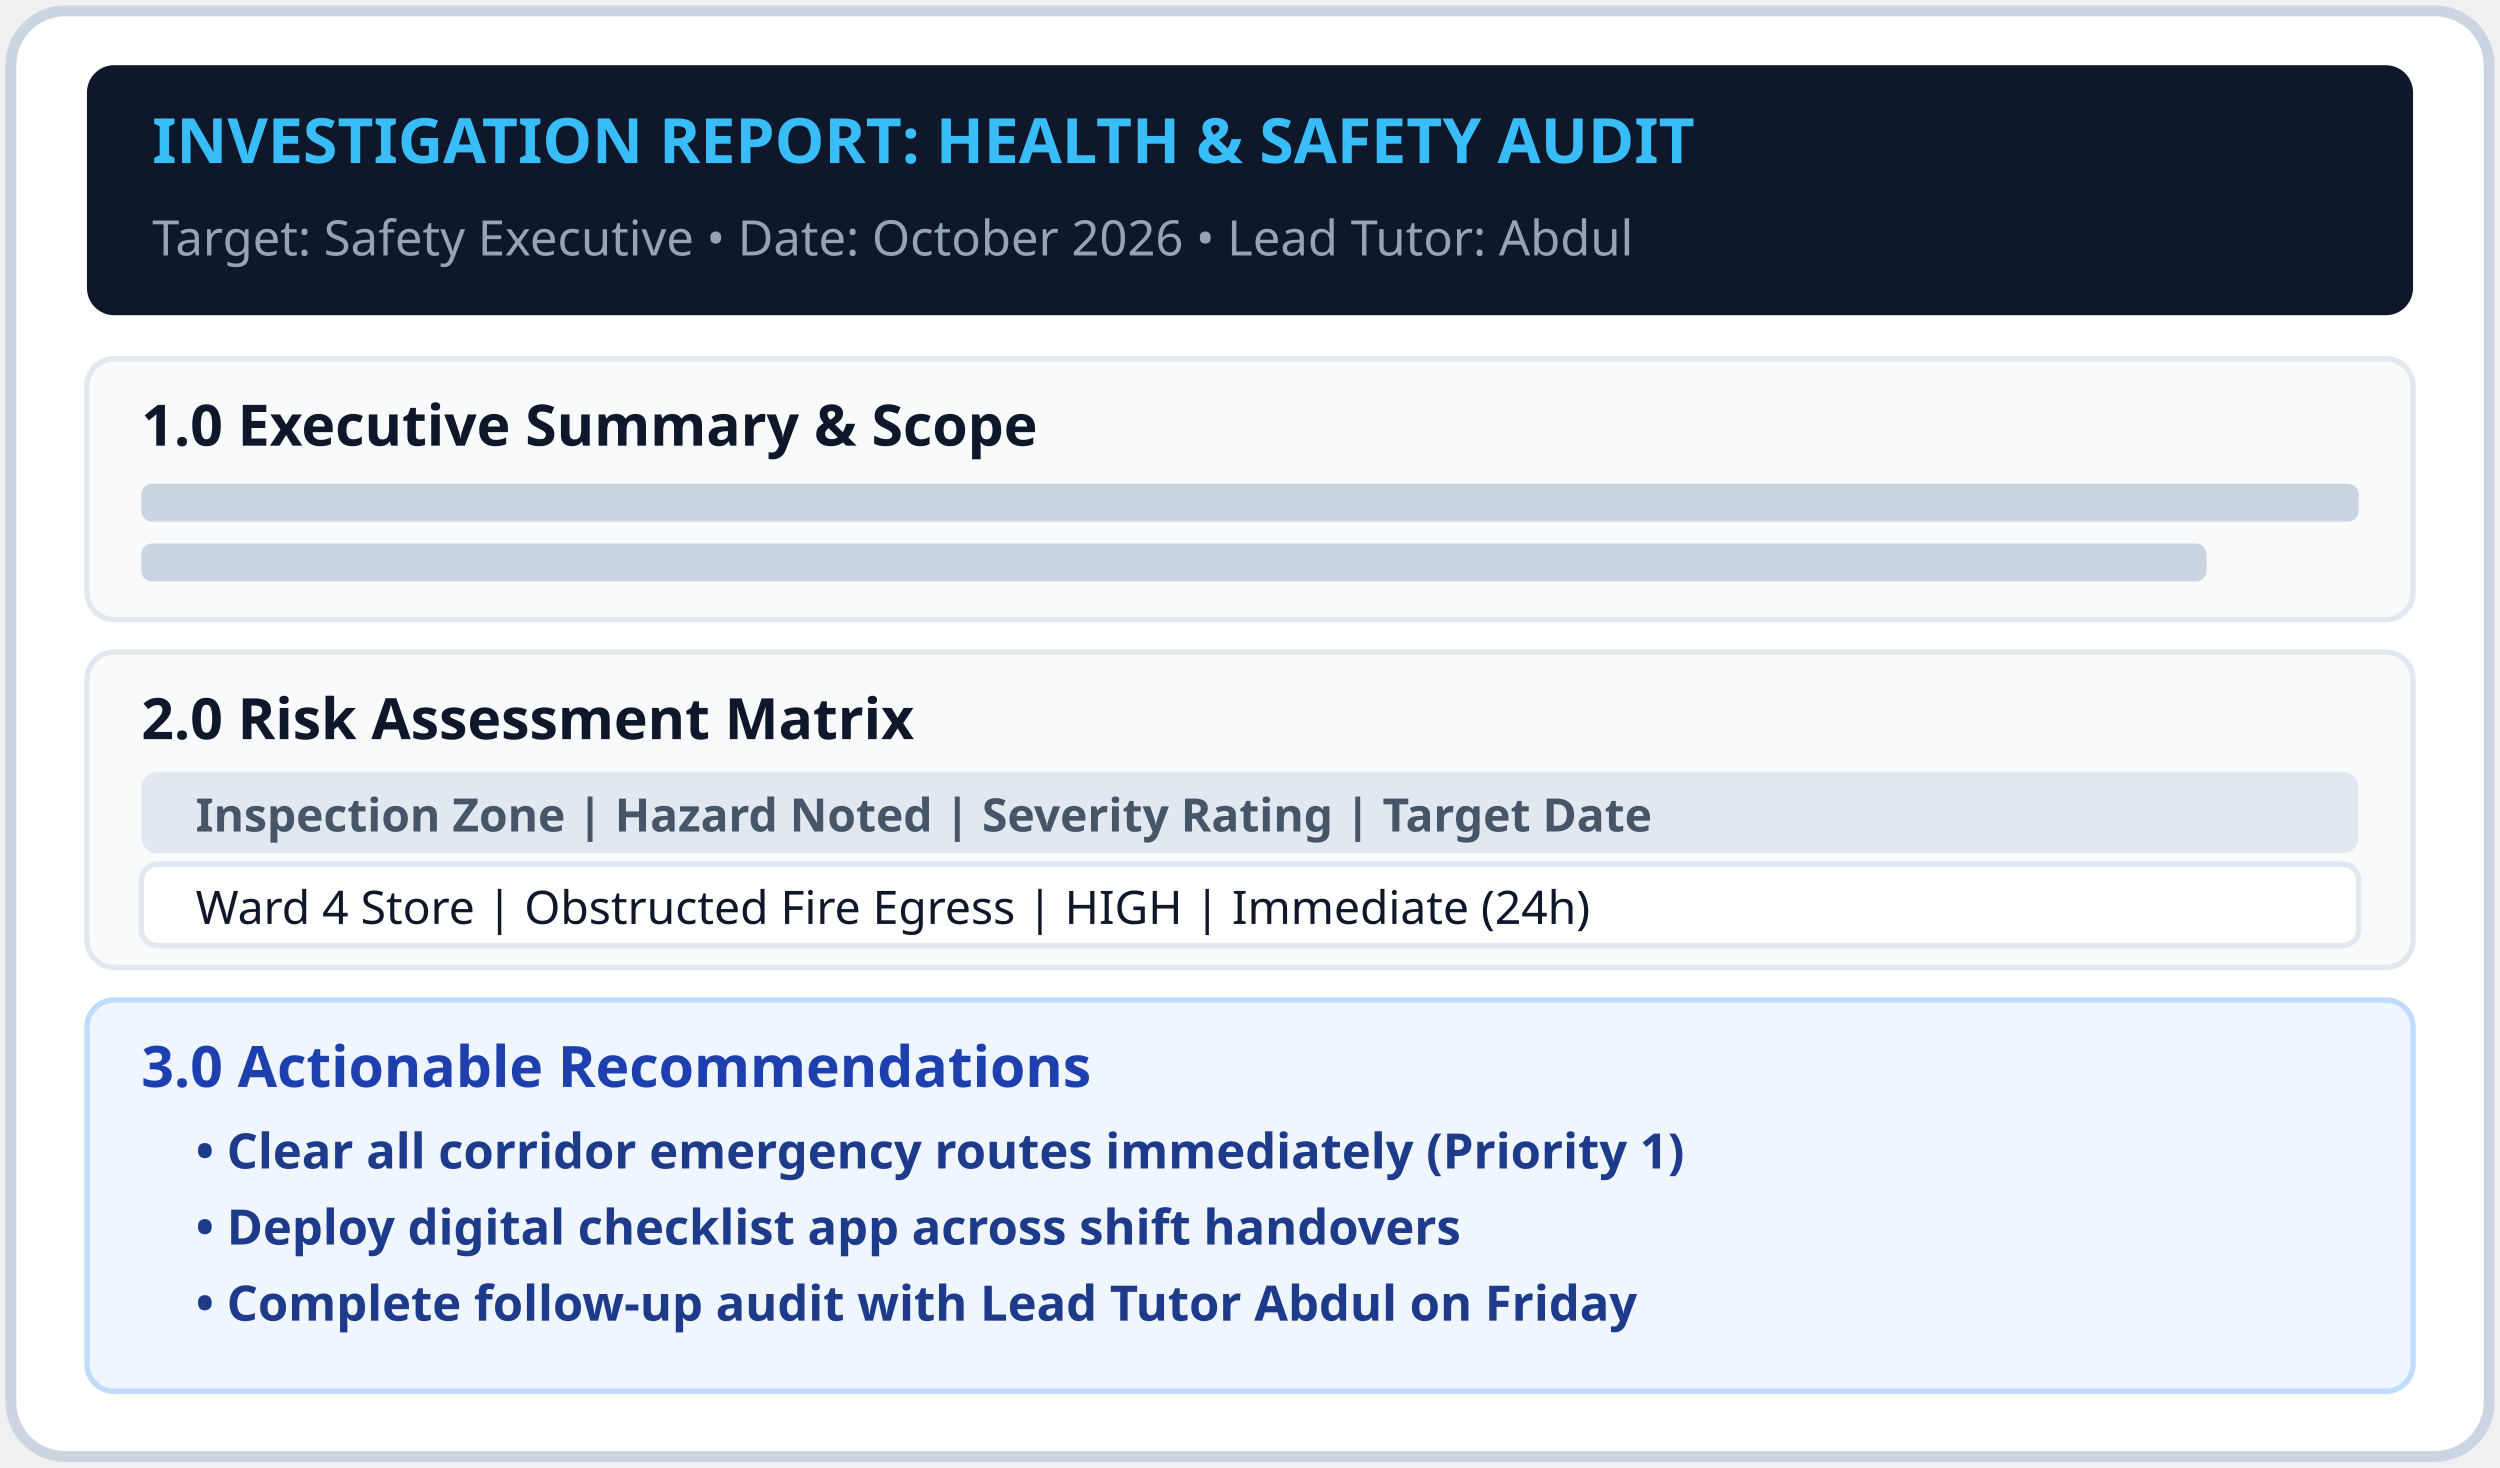
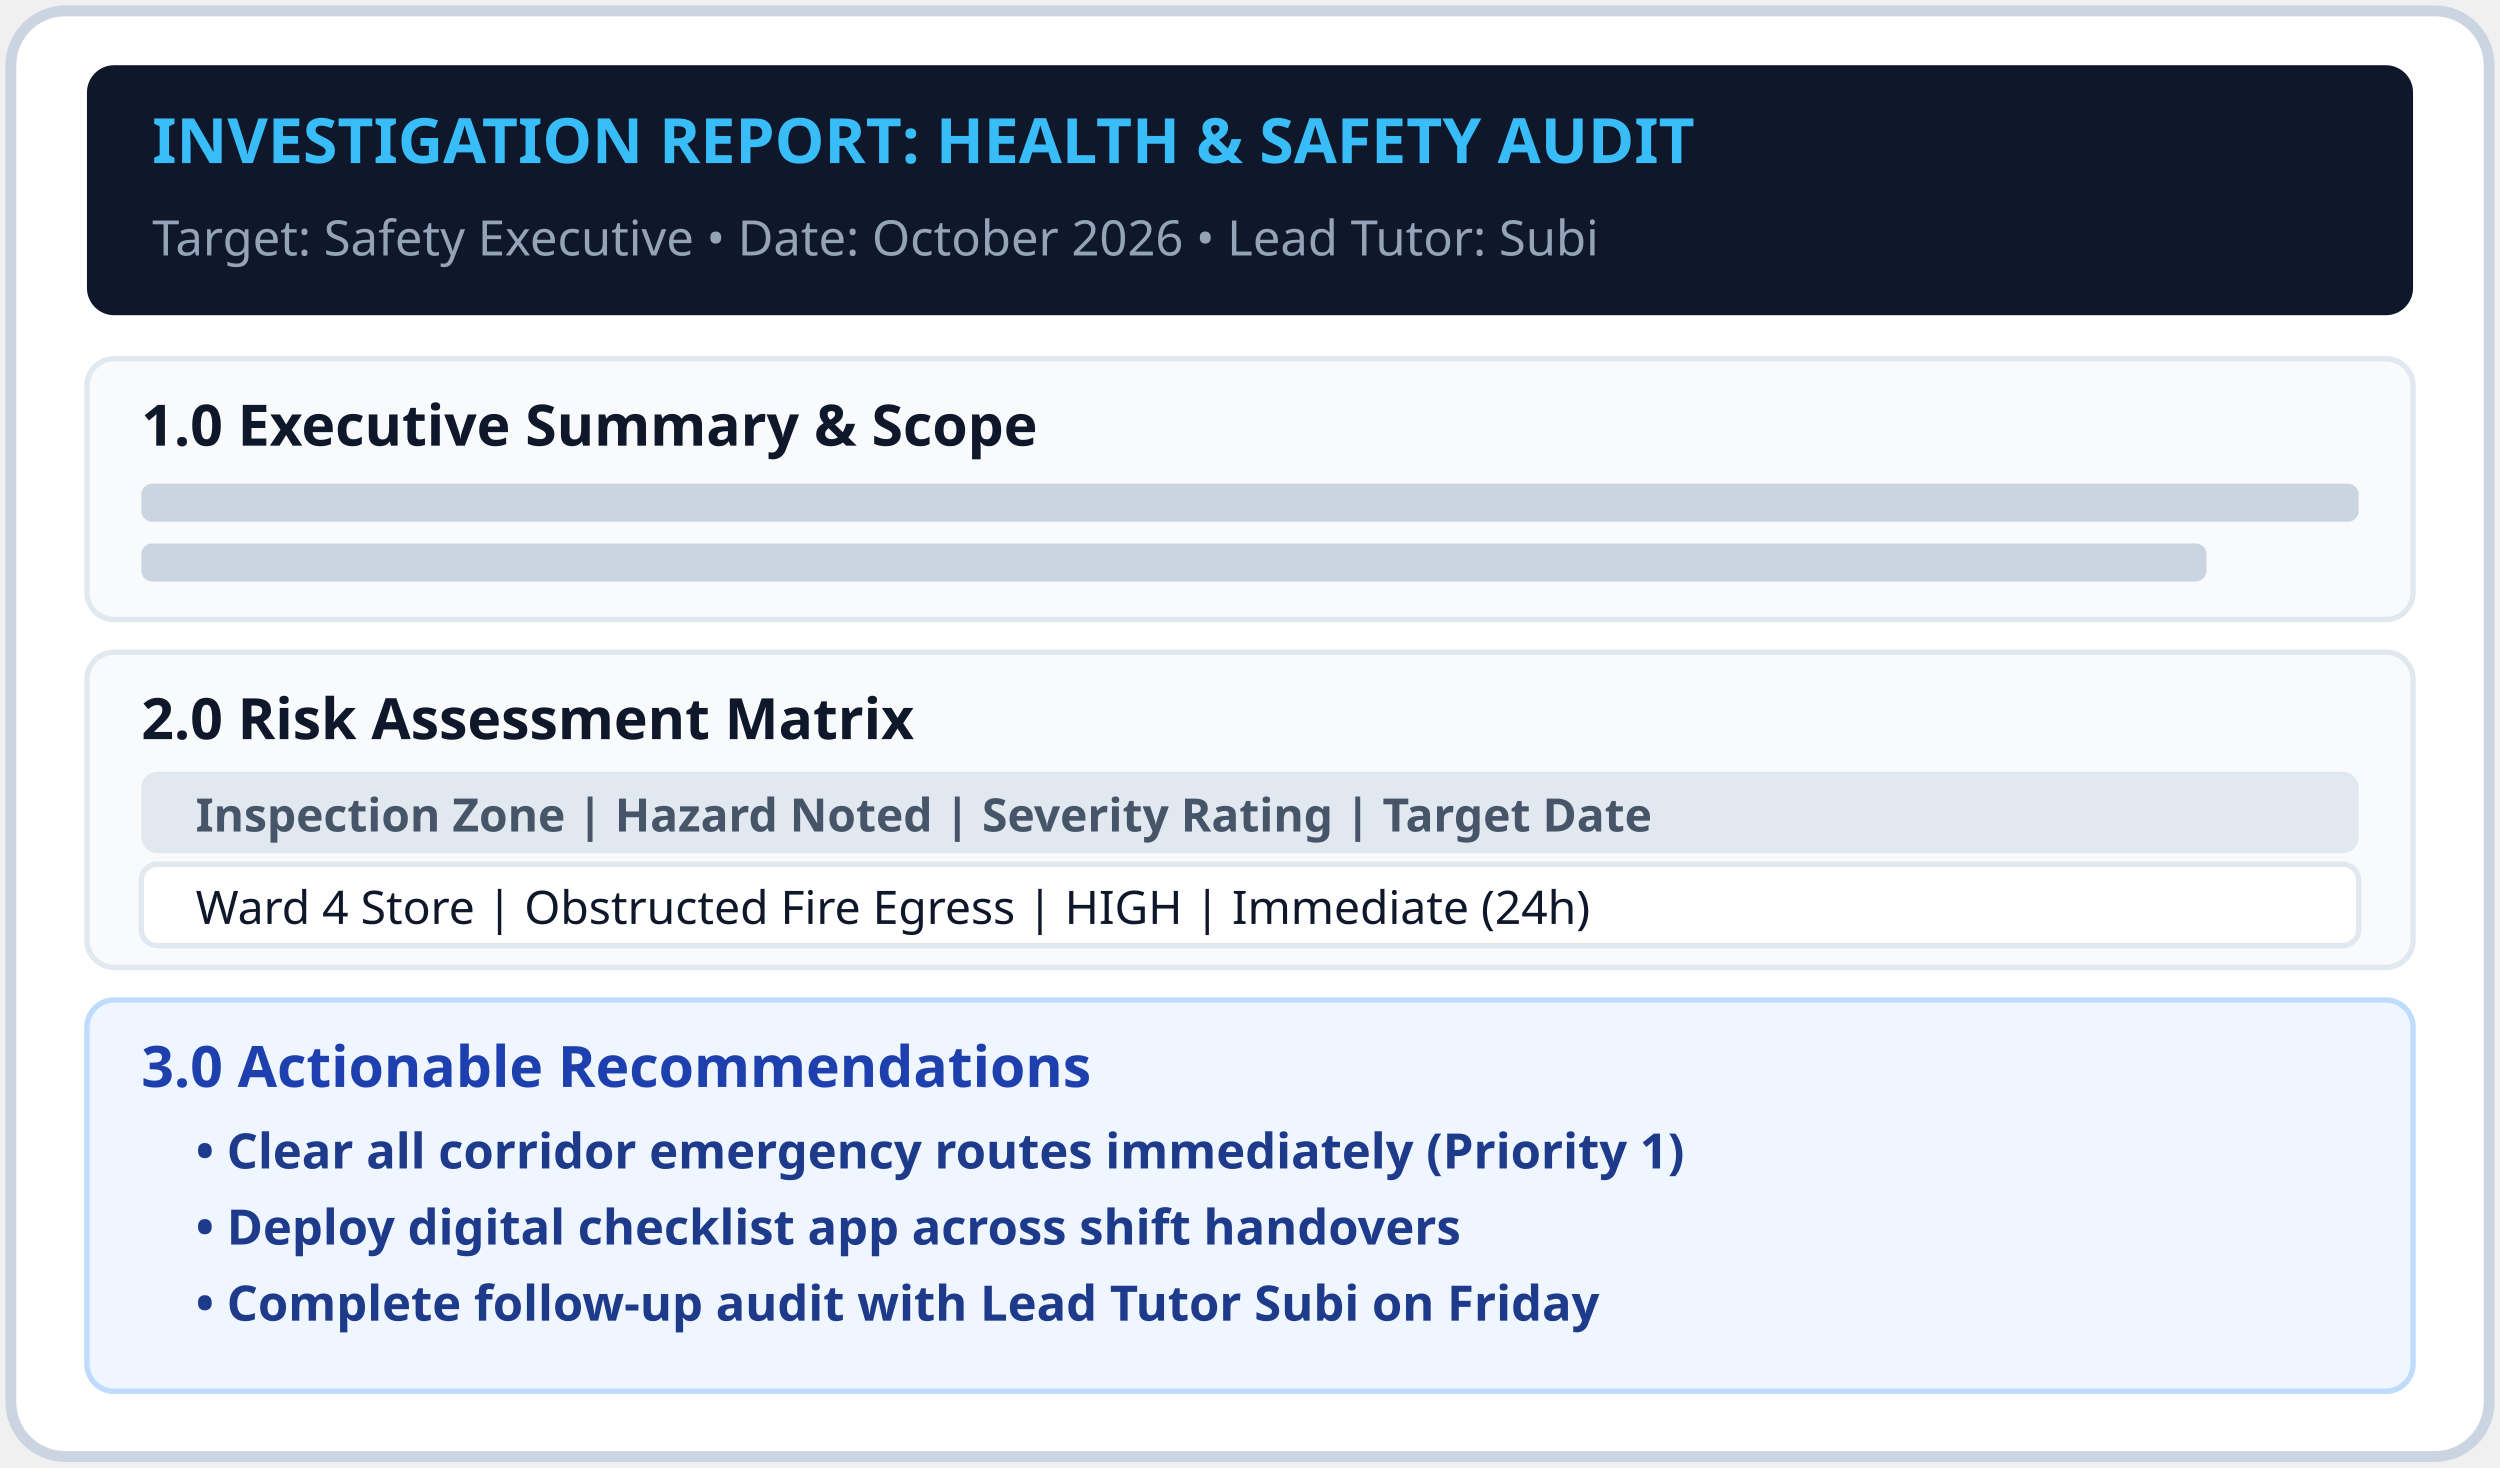
<svg xmlns="http://www.w3.org/2000/svg" viewBox="0 0 460 270" style="width:100%; max-width:460px; height:auto; font-family:'Plus Jakarta Sans', sans-serif;">
  <rect x="2" y="2" width="456" height="266" rx="10" fill="#ffffff" stroke="#cbd5e1" stroke-width="2" />
  <rect x="16" y="12" width="428" height="46" rx="5" fill="#0f172a" />
  <text x="28" y="30" font-size="11.5" font-weight="900" fill="#38bdf8">INVESTIGATION REPORT: HEALTH &amp; SAFETY AUDIT</text>
-   <text x="28" y="47" font-size="9" fill="#94a3b8">Target: Safety Executive • Date: October 2026 • Lead Tutor: Abdul</text>
+   <text x="28" y="47" font-size="9" fill="#94a3b8">Target: Safety Executive • Date: October 2026 • Lead Tutor: Subi</text>
  <rect x="16" y="66" width="428" height="48" rx="5" fill="#f8fafc" stroke="#e2e8f0" />
  <text x="26" y="82" font-size="10.5" font-weight="900" fill="#0f172a">1.0 Executive Summary &amp; Scope</text>
  <rect x="26" y="89" width="408" height="7" rx="2" fill="#cbd5e1" />
  <rect x="26" y="100" width="380" height="7" rx="2" fill="#cbd5e1" />
  <rect x="16" y="120" width="428" height="58" rx="5" fill="#f8fafc" stroke="#e2e8f0" />
  <text x="26" y="136" font-size="10.5" font-weight="900" fill="#0f172a">2.0 Risk Assessment Matrix</text>
  <rect x="26" y="142" width="408" height="15" rx="3" fill="#e2e8f0" />
  <text x="36" y="153" font-size="8.5" font-weight="800" fill="#475569">Inspection Zone | Hazard Noted | Severity Rating | Target Date</text>
  <rect x="26" y="159" width="408" height="15" rx="3" fill="#ffffff" stroke="#e2e8f0" />
  <text x="36" y="170" font-size="8.5" fill="#0f172a">Ward 4 Store | Obstructed Fire Egress | HIGH | Immediate (24h)</text>
  <rect x="16" y="184" width="428" height="72" rx="5" fill="#eff6ff" stroke="#bfdbfe" />
  <text x="26" y="200" font-size="10.5" font-weight="900" fill="#1e40af">3.0 Actionable Recommendations</text>
  <text x="36" y="215" font-size="9" font-weight="700" fill="#1e3a8a">• Clear all corridor emergency routes immediately (Priority 1)</text>
  <text x="36" y="229" font-size="9" font-weight="700" fill="#1e3a8a">• Deploy digital checklist app across shift handovers</text>
-   <text x="36" y="243" font-size="9" font-weight="700" fill="#1e3a8a">• Complete follow-up audit with Lead Tutor Abdul on Friday</text>
+   <text x="36" y="243" font-size="9" font-weight="700" fill="#1e3a8a">• Complete follow-up audit with Lead Tutor Subi on Friday</text>
</svg>
